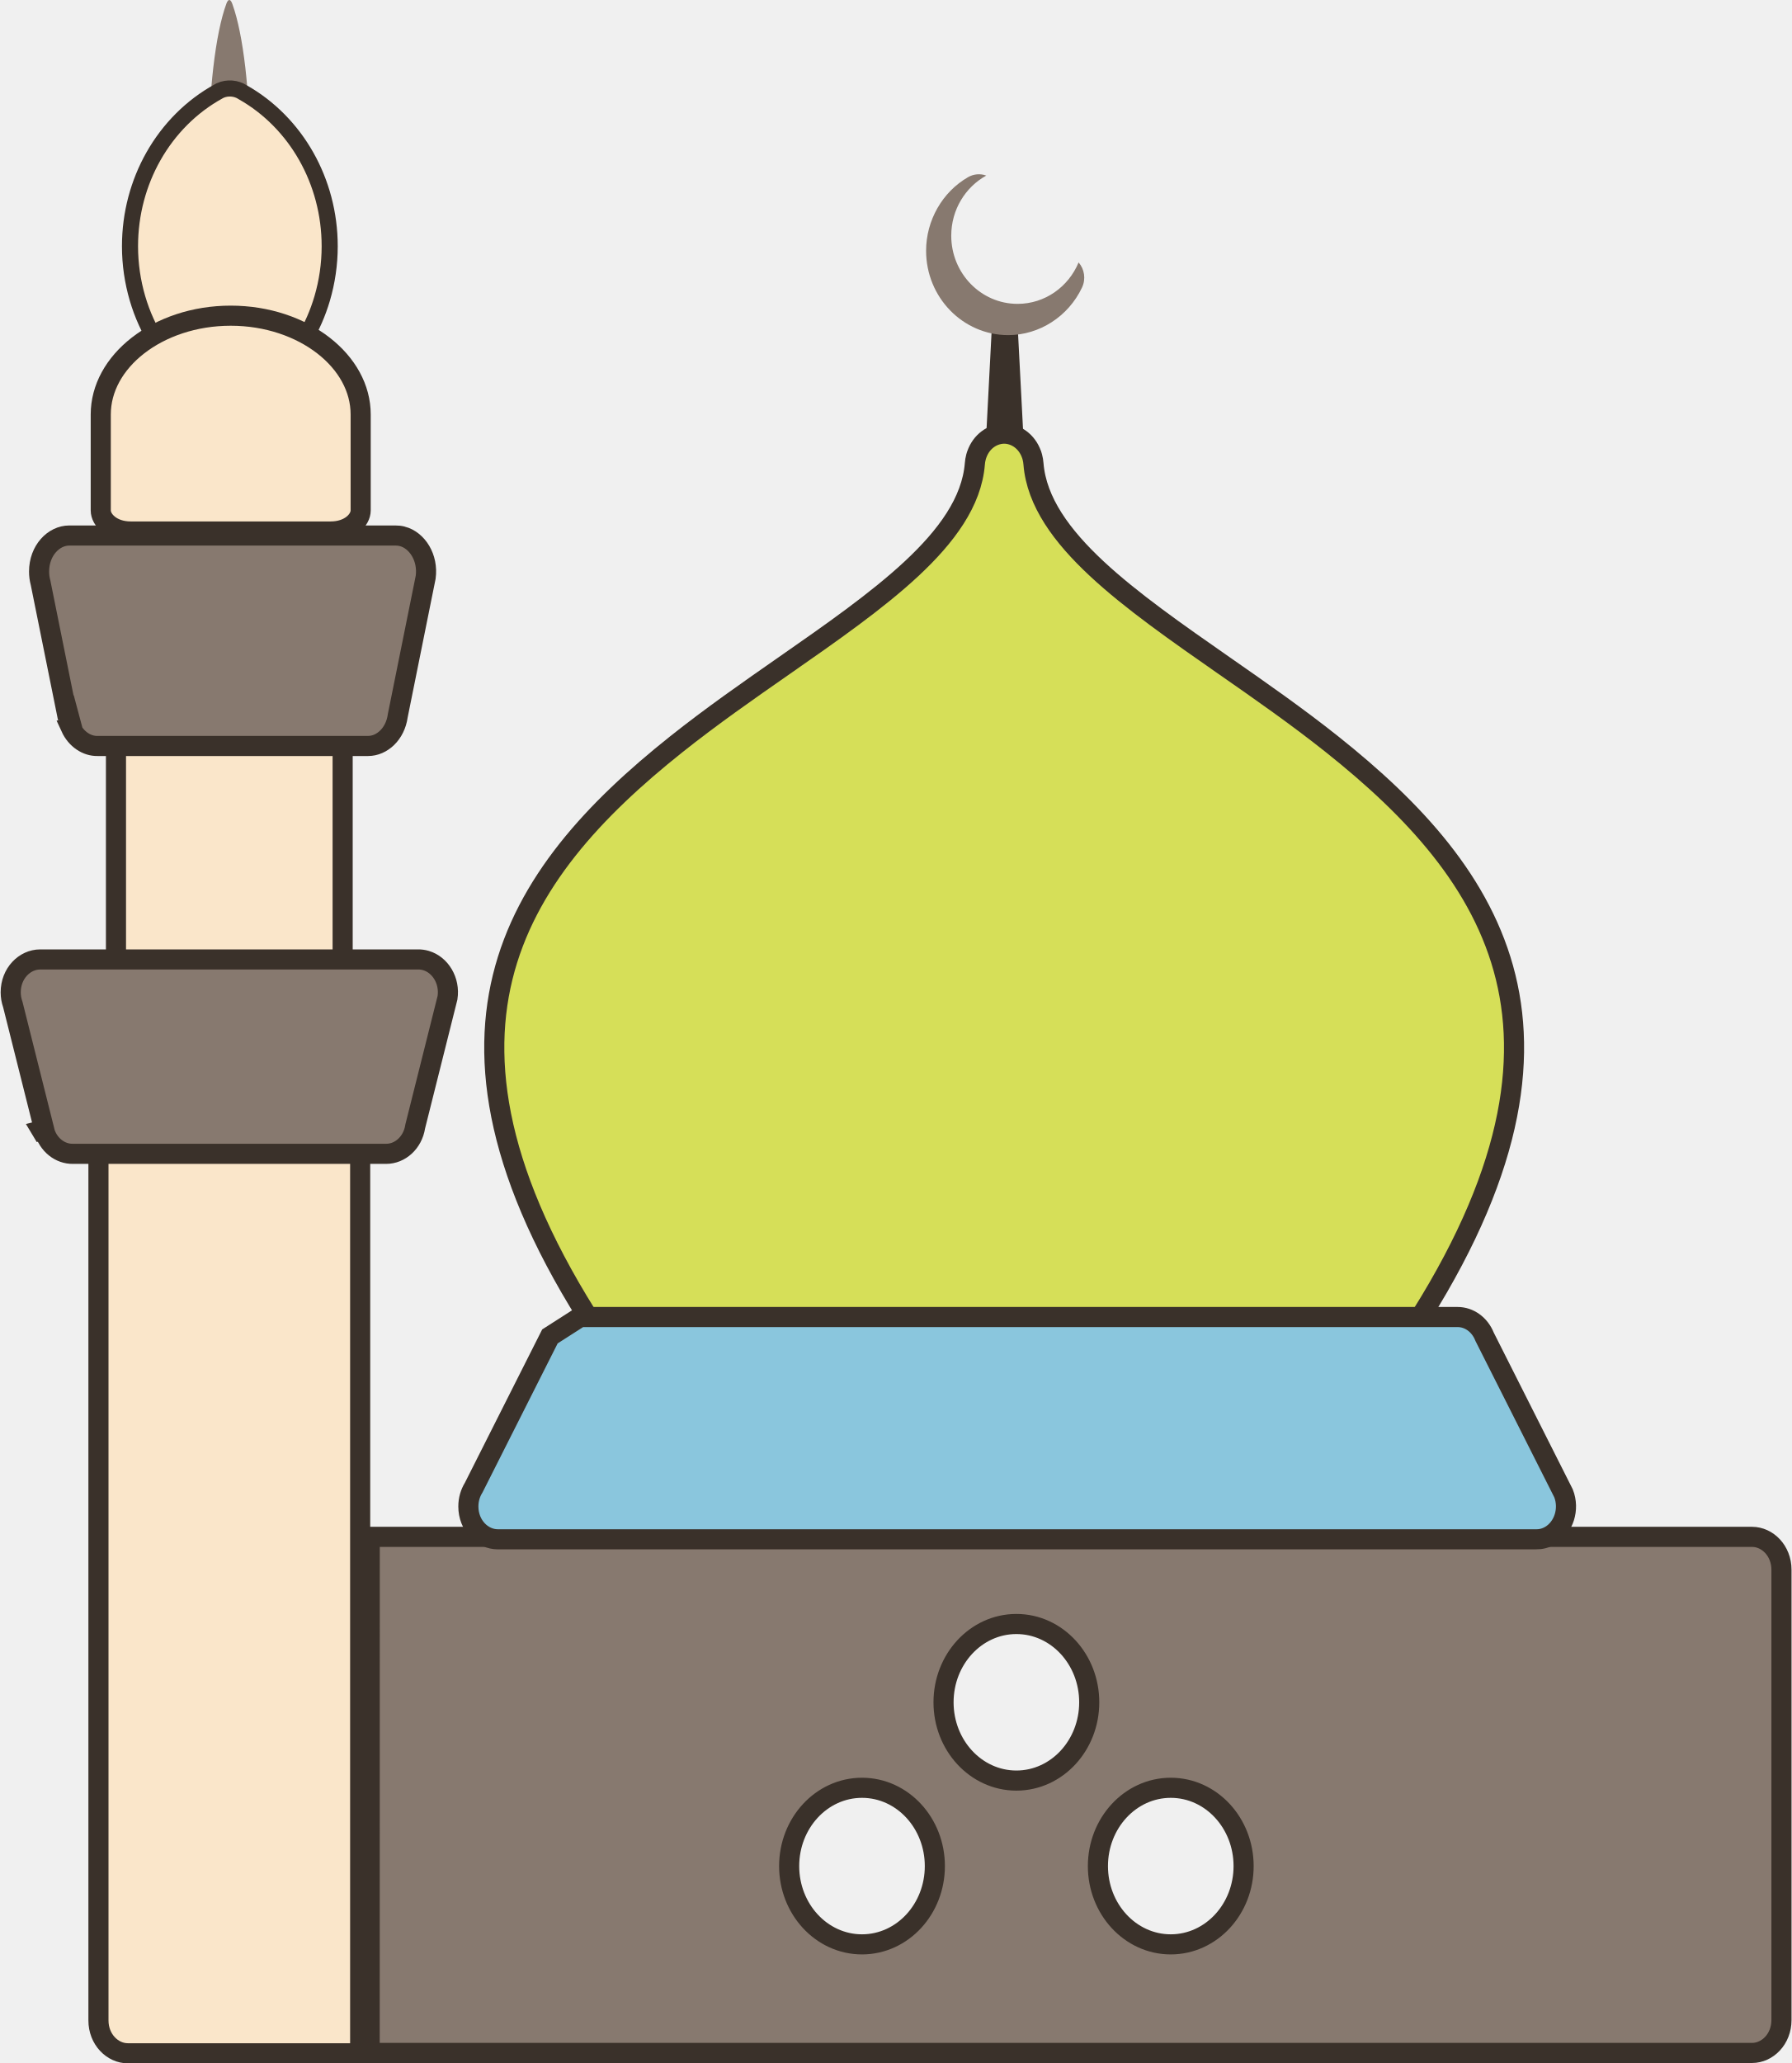
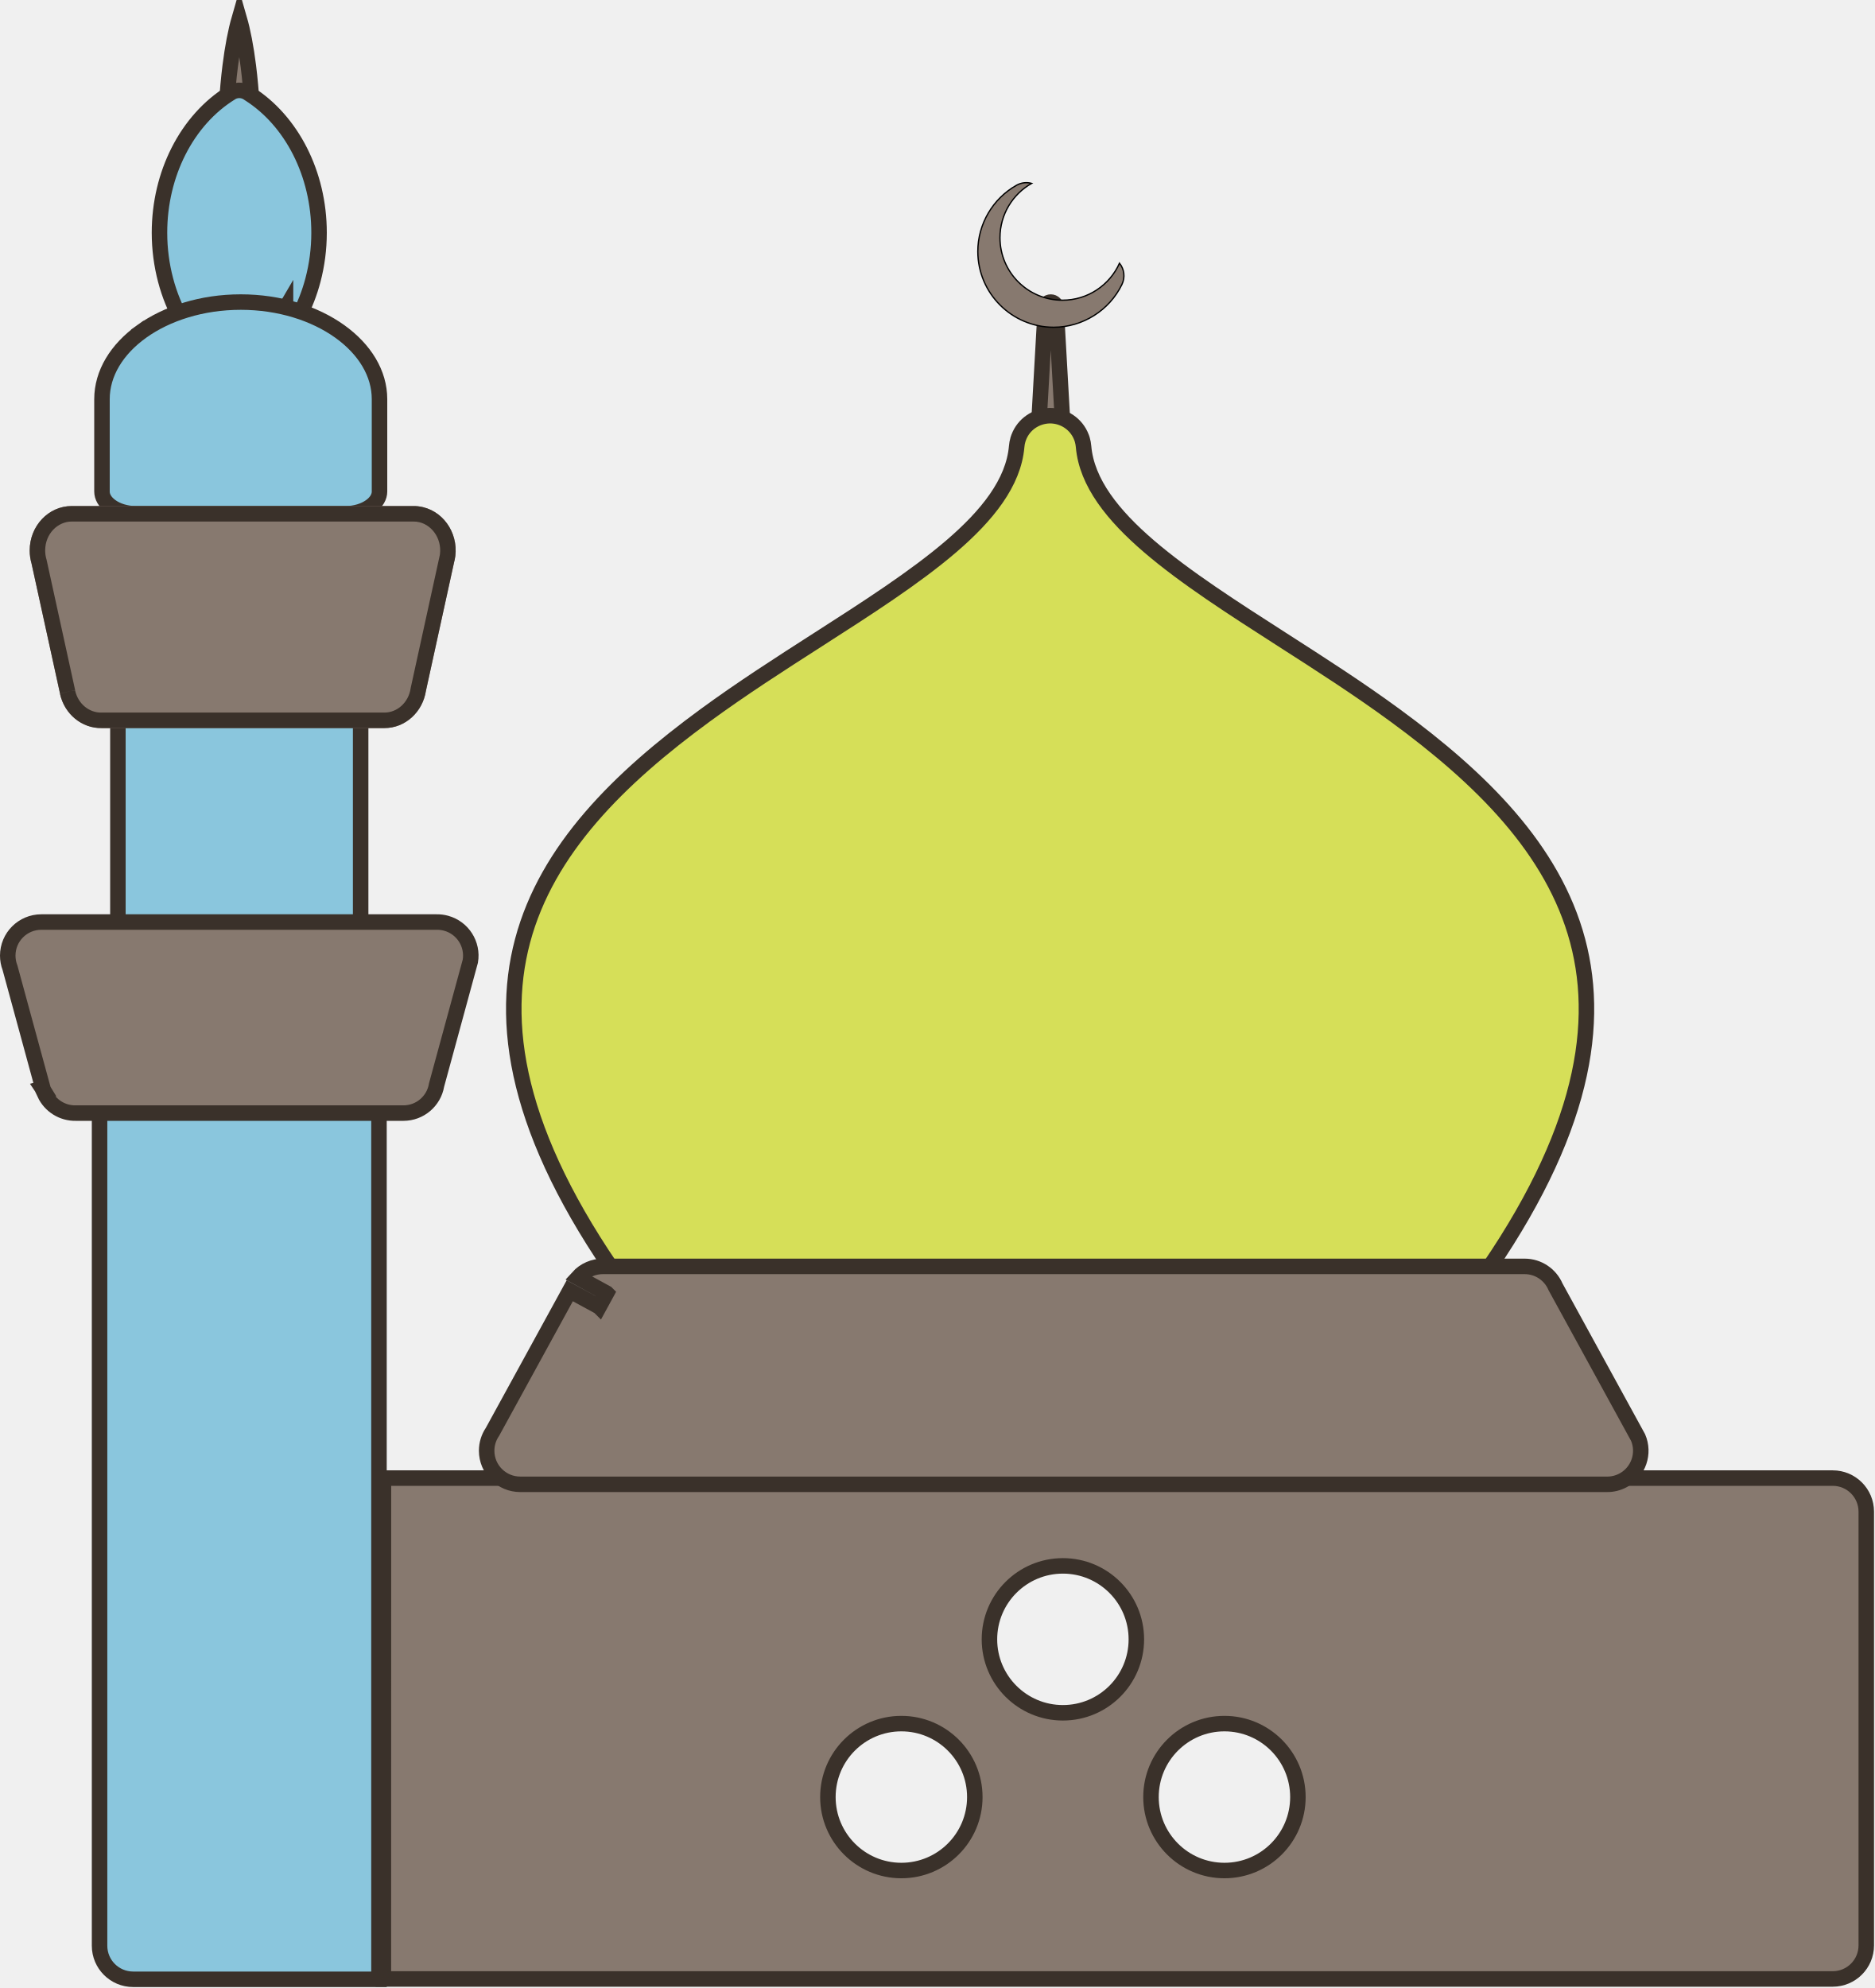
- <svg xmlns="http://www.w3.org/2000/svg" width="1337" height="1539" viewBox="0 0 1337 1539" fill="none">
-   <path d="M751.55 238.154V238.349L751.56 238.543L756.93 341.832C756.85 347.022 753.085 350.162 749.704 350.162C746.324 350.162 742.559 347.022 742.479 341.832L747.849 238.543L747.859 238.349V238.154C747.859 237.224 748.203 236.501 748.615 236.053C749.017 235.616 749.407 235.5 749.705 235.5C750.002 235.5 750.392 235.616 750.794 236.053C751.206 236.501 751.55 237.224 751.55 238.154Z" fill="#87796F" stroke="#3A312A" stroke-width="15" />
-   <path d="M159.842 187.75C158.519 177.544 157.471 166.334 156.759 154.43C156.032 142.281 155.64 129.457 155.64 116.286C155.64 92.313 156.917 69.794 159.132 50.574C161.47 30.29 164.865 13.648 168.928 2.727L168.923 2.688C170.406 -1.292 172.232 -0.717 173.553 3.516C177.489 14.442 180.78 30.77 183.062 50.575C185.276 69.795 186.555 92.314 186.555 116.286C186.555 129.459 186.162 142.282 185.435 154.43C184.687 166.927 183.57 178.657 182.152 189.265L178.574 180.063L182.165 189.304C181.38 195.169 179.965 198.404 178.518 198.324H163.62C161.947 198.324 160.504 193.994 159.842 187.75Z" fill="#87796F" />
-   <path d="M275.876 1146.5H1307.26C1318.81 1146.5 1329.22 1156.87 1329.22 1171V1507C1329.22 1521.13 1318.81 1531.5 1307.26 1531.5H275.83C275.831 1467.34 275.842 1403.17 275.853 1339.01V1339C275.864 1274.84 275.875 1210.67 275.876 1146.5ZM681.825 1351.02C672.057 1340.41 658.396 1333.69 643.176 1333.69C627.957 1333.69 614.297 1340.41 604.529 1351.02C594.77 1361.63 588.822 1376.17 588.822 1392.1C588.822 1408.03 594.77 1422.57 604.529 1433.17C614.297 1443.78 627.957 1450.5 643.176 1450.5C658.396 1450.5 672.057 1443.78 681.825 1433.17C691.584 1422.57 697.531 1408.03 697.531 1392.1C697.531 1376.17 691.584 1361.63 681.825 1351.02ZM797.012 1228.83C787.244 1218.22 773.584 1211.5 758.365 1211.5C743.145 1211.5 729.485 1218.22 719.717 1228.83C709.958 1239.44 704.011 1253.98 704.011 1269.91C704.011 1285.84 709.958 1300.38 719.717 1310.98C729.485 1321.59 743.145 1328.31 758.365 1328.31C773.584 1328.31 787.244 1321.59 797.012 1310.98C806.771 1300.38 812.719 1285.84 812.719 1269.91C812.719 1253.98 806.771 1239.44 797.012 1228.83ZM912.201 1351.02C902.433 1340.41 888.773 1333.69 873.553 1333.69C858.333 1333.69 844.673 1340.41 834.904 1351.02C825.146 1361.63 819.198 1376.17 819.198 1392.1C819.198 1408.03 825.146 1422.57 834.904 1433.17C844.673 1443.78 858.333 1450.5 873.553 1450.5C888.773 1450.5 902.433 1443.78 912.201 1433.17C921.959 1422.57 927.907 1408.03 927.907 1392.1C927.907 1376.17 921.96 1361.63 912.201 1351.02Z" fill="#87796F" stroke="#3A312A" stroke-width="15" />
-   <path d="M118.218 256.986L118.097 256.753L117.956 256.532C111.359 246.143 106.141 234.731 102.591 222.612L102.591 222.612C98.96 210.221 97 197.145 97 183.717C97 159.261 103.381 136.317 114.417 116.754L114.417 116.754C126.061 96.109 142.95 79.222 163.096 68.161L164.216 67.546C169.729 65.051 176.27 65.662 181.007 68.762L181.167 68.866L181.333 68.96C200.85 80.027 217.215 96.599 228.583 116.755C239.616 136.318 246 159.263 246 183.717C246 197.147 244.04 210.222 240.409 222.611L240.409 222.612C237.205 233.549 232.644 243.909 226.935 253.461L213.232 246.26L213.231 246.259L207.648 256.881L207.649 256.882L218.965 262.832C216.411 264.254 213.383 265.035 210.216 264.999L210.182 264.998H210.148H132.56C125.916 264.998 120.554 261.493 118.218 256.986Z" fill="#FAE6CA" stroke="#3A312A" stroke-width="12" />
-   <path d="M771.113 345.987L771.115 346.014L771.117 346.041C773.393 374.42 792.427 400.1 818.279 424.193C844.212 448.362 878.433 472.205 913.51 496.644L913.818 496.858L916.945 492.369L913.818 496.858C940.536 515.474 967.786 534.465 993.884 555.232C1054.85 603.749 1106.12 658.45 1123.43 728.96C1140.66 799.17 1124.64 886.964 1046.65 1002.66C1039.39 1013.42 1025.97 1015.44 1016.46 1007.87L1014.86 1006.59L1012.82 1006.31C961.014 999.089 857.792 998.64 753.822 1000.18C691.995 1001.09 629.054 1002.74 576.286 1004.11C540.55 1005.04 509.479 1005.85 486.578 1006.24L484.026 1006.28L482.03 1007.87C472.519 1015.44 459.106 1013.42 451.846 1002.66C373.849 886.963 357.829 799.17 375.062 728.959C392.369 658.45 443.638 603.749 504.608 555.232C530.705 534.465 557.956 515.474 584.674 496.858L580.387 490.705L584.674 496.858L584.982 496.644C620.06 472.204 654.281 448.362 680.213 424.193C706.065 400.1 725.1 374.42 727.375 346.041L727.377 346.014L727.379 345.987C727.504 344.267 727.79 342.596 728.218 340.993L728.222 340.979L728.225 340.966L728.237 340.92L728.377 340.423L728.387 340.388L728.416 340.288L728.501 340.012L728.519 339.952L728.62 339.636L728.639 339.575L728.641 339.569L728.665 339.497L728.823 339.031L728.83 339.013L728.836 338.996C732.203 329.477 740.225 323.716 749.054 323.5C757.953 323.492 766.236 329.326 769.656 338.996L769.66 339.006L769.664 339.017L769.829 339.502L769.851 339.568L769.853 339.575L769.874 339.641L769.973 339.952L769.991 340.011L770.076 340.287L770.105 340.389L770.115 340.423L770.254 340.917L770.265 340.959L770.27 340.977L770.275 340.996C770.703 342.595 770.988 344.264 771.113 345.987Z" fill="#D6DF58" stroke="#3A312A" stroke-width="15" />
-   <path d="M95.413 810.747H246.781C258.332 810.747 268.735 821.119 268.735 835.247V1415.13V1507.25V1531.75H246.781H200.244H95.413C83.862 1531.75 73.459 1521.38 73.459 1507.25V835.247C73.459 821.119 83.862 810.747 95.413 810.747Z" fill="#FAE6CA" stroke="#3A312A" stroke-width="15" />
-   <path d="M233.707 764.757H108.487C96.936 764.757 86.533 754.384 86.533 740.256V532.255C86.533 518.126 96.936 507.754 108.487 507.754H233.707C245.258 507.754 255.661 518.126 255.661 532.255V740.256C255.661 754.384 245.258 764.757 233.707 764.757Z" fill="#FAE6CA" stroke="#3A312A" stroke-width="15" />
-   <path d="M54.56 860.757H54.485L54.41 860.758C45.045 860.946 35.742 854.193 32.895 842.848L30.983 843.328L30.974 843.316L33.008 842.805L9.636 749.671L9.556 749.355L9.45 749.048C8.512 746.331 7.99 743.37 7.99 740.256C7.99 726.127 18.393 715.755 29.944 715.755H311.73H311.8L311.87 715.754C313.835 715.717 315.848 715.976 317.866 716.574L317.866 716.574C328.552 719.739 335.855 731.616 333.902 744.315L333.275 746.814L309.894 839.981L309.815 840.295L309.763 840.615C307.845 852.526 298.494 860.757 288.156 860.757H54.56Z" fill="#87796F" stroke="#3A312A" stroke-width="15" />
-   <path d="M1107.6 996.953L1107.72 997.24L1107.86 997.517L1165.53 1111.88L1166.6 1114.01C1171.26 1125.8 1166.81 1139.48 1156.8 1145.44C1153.39 1147.47 1149.77 1148.37 1146.24 1148.33L1146.19 1148.32H1146.14H371.417C359.866 1148.32 349.463 1137.95 349.463 1123.82C349.463 1118.66 350.892 1113.92 353.286 1110.02L353.45 1109.75L353.591 1109.47L410.323 996.962L432.908 982.502H1087.58C1096.19 982.502 1104.04 988.139 1107.6 996.953Z" fill="#8AC6DD" stroke="#3A312A" stroke-width="15" />
-   <path d="M172.146 235.5H172.147C199.364 235.5 223.84 244.149 241.347 257.756C258.849 271.362 269.113 289.639 269.113 309.202V380.799C269.113 387.821 260.974 396.5 246.765 396.5H97.528C83.318 396.5 75.18 387.821 75.18 380.799V309.202C75.18 289.638 85.444 271.362 102.946 257.756C120.453 244.149 144.928 235.5 172.146 235.5Z" fill="#FAE6CA" stroke="#3A312A" stroke-width="15" />
-   <path d="M72.832 556.496H72.77L72.707 556.497C64.897 556.628 56.867 551.57 52.738 542.545L53.587 542.314L49.719 527.821L49.07 527.991L30.317 434.987L30.271 434.762L30.212 434.539C29.532 431.984 29.16 429.253 29.16 426.403C29.16 410.54 40.156 399.504 51.618 399.504H294.961H295.025L295.089 399.503C296.784 399.474 298.515 399.675 300.26 400.139L300.262 400.14C311.288 403.071 319.609 416.028 317.61 430.636L317.202 432.662L296.849 533.594L296.805 533.816L296.773 534.041C294.884 547.588 284.995 556.496 274.624 556.496H72.832Z" fill="#87796F" stroke="#3A312A" stroke-width="15" />
-   <path d="M735.888 130.979C731.559 129.403 726.616 129.681 722.297 132.169C712.685 137.712 704.875 145.752 699.454 155.265C694.012 164.817 691 175.753 691 187.049C691 204.429 697.859 220.168 708.943 231.561C720.029 242.951 735.344 250 752.256 250C763.889 250 775.096 246.528 784.723 240.33C794.332 234.142 802.259 225.271 807.357 214.457C810.35 208.087 809.113 200.745 804.792 195.781C797.241 213.951 779.696 226.686 759.256 226.686C731.922 226.686 709.763 203.913 709.763 175.823C709.763 156.419 720.338 139.555 735.888 130.979Z" fill="#87796F" />
+ <svg xmlns="http://www.w3.org/2000/svg" width="1452" height="1540" viewBox="0 0 1452 1540" fill="none">
+   <path d="M818.154 238.154V238.323L818.164 238.492L824 341.812C823.92 347.265 819.473 351.662 814 351.662C808.528 351.662 804.081 347.265 804.001 341.812L809.837 238.492L809.847 238.323V238.154C809.847 235.86 811.707 234 814 234C816.294 234 818.154 235.86 818.154 238.154Z" fill="#87796F" stroke="#3A312A" stroke-width="12" />
+   <path d="M179.092 187.063L179.083 186.988L179.073 186.913C177.659 176.871 176.534 165.811 175.769 154.04L175.769 154.04C174.988 142.023 174.565 129.33 174.565 116.286C174.565 92.532 175.941 70.264 178.314 51.319L178.314 51.319C180.153 36.632 182.576 24.108 185.359 14.446C188.144 24.115 190.567 36.639 192.405 51.32C194.777 70.266 196.154 92.534 196.154 116.286C196.154 129.331 195.731 142.024 194.95 154.04L194.95 154.04C194.344 163.35 193.515 172.213 192.495 180.48L187.956 182.397L187.956 182.398L191.181 190.038C191.007 190.962 190.823 191.72 190.646 192.324H180.074C179.709 191.077 179.35 189.305 179.092 187.063Z" fill="#87796F" stroke="#3A312A" stroke-width="12" />
+   <path d="M297.05 1145H1419.77C1434.13 1145 1445.77 1156.64 1445.77 1171V1507C1445.77 1521.36 1434.13 1533 1419.77 1533H297C297.001 1468.34 297.013 1403.67 297.025 1339.01V1339C297.037 1274.34 297.049 1209.67 297.05 1145ZM738.498 1351.86C728.206 1341.57 713.971 1335.19 698.26 1335.19C682.549 1335.19 668.315 1341.57 658.023 1351.86C647.732 1362.15 641.354 1376.39 641.354 1392.1C641.354 1407.81 647.732 1422.04 658.023 1432.33C668.315 1442.62 682.549 1449 698.26 1449C713.971 1449 728.206 1442.62 738.498 1432.33C748.789 1422.04 755.167 1407.81 755.167 1392.1C755.167 1376.39 748.789 1362.15 738.498 1351.86ZM863.646 1229.67C853.354 1219.38 839.12 1213 823.409 1213C807.698 1213 793.464 1219.38 783.172 1229.67C772.881 1239.96 766.504 1254.2 766.504 1269.91C766.504 1285.62 772.881 1299.85 783.172 1310.14C793.464 1320.43 807.698 1326.81 823.409 1326.81C839.12 1326.81 853.354 1320.43 863.646 1310.14C873.937 1299.85 880.314 1285.62 880.314 1269.91C880.314 1254.2 873.937 1239.96 863.646 1229.67ZM988.795 1351.86C978.503 1341.57 964.269 1335.19 948.558 1335.19C932.847 1335.19 918.612 1341.57 908.32 1351.86C898.029 1362.15 891.651 1376.39 891.651 1392.1C891.651 1407.81 898.029 1422.04 908.32 1432.33C918.612 1442.62 932.847 1449 948.558 1449C964.269 1449 978.503 1442.62 988.795 1432.33C999.086 1422.04 1005.46 1407.81 1005.46 1392.1C1005.46 1376.39 999.086 1362.15 988.795 1351.86Z" fill="#87796F" stroke="#3A312A" stroke-width="12" />
+   <path d="M141.43 249.22L141.325 248.996L141.203 248.781C135.655 239.033 131.258 228.309 128.265 216.905L128.264 216.905C125.203 205.245 123.548 192.933 123.548 180.285C123.548 157.243 128.938 135.653 138.226 117.28L138.226 117.28C148.028 97.889 162.196 82.126 178.981 71.843L179.883 71.29C184.058 69.202 188.966 69.71 192.597 72.361L192.758 72.479L192.927 72.586C209.193 82.877 222.922 98.349 232.492 117.281C241.778 135.654 247.17 157.245 247.17 180.285C247.17 192.935 245.515 205.246 242.454 216.905L242.454 216.905C239.843 226.847 236.167 236.272 231.592 244.983L221.207 238.893L221.197 238.887L221.196 238.886L215.125 249.237L215.126 249.238L224.35 254.65C222.427 255.771 220.226 256.352 217.991 256.324L217.953 256.323H217.915H152.557C147.638 256.323 143.385 253.427 141.43 249.22Z" fill="#8AC6DD" stroke="#3A312A" stroke-width="12" />
+   <path d="M839.406 345.915L839.408 345.939L839.41 345.962C841.846 373.923 862.214 399.293 890.154 423.261C918.223 447.338 955.301 471.116 993.475 495.596L993.724 495.755L996.963 490.705L993.724 495.755C1022.74 514.365 1052.41 533.391 1080.82 554.203C1147.22 602.833 1203.25 657.809 1222.16 728.718C1240.98 799.286 1223.44 887.389 1138.53 1003.31C1130.07 1014.86 1113.84 1017.36 1102.3 1008.9L1101.05 1007.98L1099.51 1007.78C1043.46 1000.6 931.536 1000.14 818.513 1001.68C751.277 1002.59 683.028 1004.23 625.762 1005.61C586.934 1006.54 553.155 1007.35 528.164 1007.73L526.252 1007.76L524.709 1008.9C513.162 1017.36 496.937 1014.86 488.471 1003.31C403.565 887.388 386.027 799.286 404.846 728.718C423.756 657.808 479.785 602.833 546.182 554.203C574.597 533.391 604.259 514.365 633.28 495.755L630.041 490.705L633.28 495.755L633.531 495.595C671.705 471.115 708.783 447.338 736.851 423.26C764.791 399.293 785.159 373.923 787.595 345.962L787.597 345.939L787.599 345.915C787.74 344.133 788.061 342.399 788.546 340.729L788.549 340.718L788.553 340.706L788.569 340.651L788.725 340.14L788.734 340.11L788.77 339.994L788.868 339.7L788.886 339.649L789.001 339.314L789.021 339.257L789.027 339.241L789.051 339.174L789.234 338.677L789.24 338.662L789.246 338.647C793.057 328.73 802.407 322.232 813.26 322C824.236 321.978 833.891 328.582 837.759 338.647L837.762 338.656L837.766 338.665L837.766 338.666L837.956 339.179L837.978 339.241L837.983 339.256L838.005 339.318L838.119 339.649L838.136 339.698L838.235 339.994L838.271 340.111L838.28 340.14L838.436 340.649L838.45 340.7L838.455 340.716L838.46 340.732C838.944 342.398 839.265 344.131 839.406 345.915Z" fill="#D6DF58" stroke="#3A312A" stroke-width="12" />
+   <path d="M103.13 809.247H267.588C281.948 809.247 293.589 820.888 293.589 835.247V1415.13V1507.25V1533.25H267.588H217.027H103.131C88.772 1533.25 77.13 1521.61 77.13 1507.25V835.247C77.13 820.888 88.771 809.247 103.13 809.247Z" fill="#8AC6DD" stroke="#3A312A" stroke-width="12" />
+   <path d="M253.384 766.257H117.336C102.977 766.257 91.335 754.615 91.335 740.256V532.255C91.335 517.896 102.977 506.254 117.336 506.254H253.384C267.743 506.254 279.385 517.896 279.385 532.255V740.256C279.385 754.615 267.743 766.257 253.384 766.257Z" fill="#8AC6DD" stroke="#3A312A" stroke-width="12" />
+   <path d="M58.746 862.257H58.69L58.635 862.258C48.449 862.446 38.952 856.586 34.61 847.248L35.126 846.929L35.153 846.913L33.347 843.971C33.258 843.682 33.172 843.39 33.092 843.095L32.85 843.161L32.845 843.154L33.215 843.053L7.821 749.918L7.748 749.649L7.65 749.389C6.586 746.552 6 743.478 6 740.256C6 725.897 17.642 714.255 32.001 714.255H338.154H338.205L338.257 714.254C340.66 714.213 343.112 714.505 345.556 715.171L345.557 715.172C358.559 718.717 366.553 731.525 364.364 744.539L363.676 747.061L338.273 840.229L338.2 840.498L338.151 840.773C336.016 852.978 325.355 862.257 312.541 862.257H58.746Z" fill="#87796F" stroke="#3A312A" stroke-width="12" />
+   <path d="M467.351 981.002L467.388 981.002H467.425H1181.09C1191.72 981.002 1200.88 987.386 1204.91 996.555L1205.01 996.794L1205.14 997.023L1267.79 1111.39L1268.98 1113.55C1274.23 1125.73 1269.44 1140.13 1257.58 1146.63C1253.51 1148.86 1249.12 1149.88 1244.79 1149.83L1244.76 1149.82H1244.72H403.001C388.642 1149.82 377 1138.18 377 1123.82C377 1118.49 378.602 1113.54 381.35 1109.42L381.494 1109.21L381.62 1108.98L441.386 999.884L464.117 1012.26L464.13 1012.27L469.883 1001.74L469.87 1001.73L447.691 989.583C452.746 983.971 459.964 980.911 467.351 981.002Z" fill="#87796F" stroke="#3A312A" stroke-width="12" />
+   <path d="M109.806 256.715C129.238 242.812 156.371 234 186.5 234H186.501C216.629 234 243.761 242.812 263.194 256.714C282.643 270.63 294 289.296 294 309.202V380.799C294 384.769 291.761 388.926 287.01 392.325C282.271 395.715 275.417 398 267.571 398H105.429C97.583 398 90.729 395.715 85.99 392.325C81.239 388.926 79 384.769 79 380.799V309.202C79 289.296 90.357 270.63 109.806 256.715ZM109.806 256.715L106.329 251.854L109.806 256.715Z" fill="#8AC6DD" stroke="#3A312A" stroke-width="12" />
+   <mask id="path-11-inside-1_313_961" fill="white">
+     <path d="M297.839 563.996H78.597C63.605 564.227 49.967 553.422 46.447 537.356L55.548 535.077L46.497 537.257L24.418 436.47C23.496 433.285 23 429.906 23 426.403C23 407.406 37.573 392.004 55.548 392.004H319.934C322.52 391.963 325.154 392.246 327.787 392.891C345.298 397.176 356.208 415.654 352.154 434.161L352.086 434.145L329.973 535.077C327.489 551.469 314.049 563.996 297.839 563.996Z" />
+   </mask>
+   <path d="M297.839 563.996H78.597C63.605 564.227 49.967 553.422 46.447 537.356L55.548 535.077L46.497 537.257L24.418 436.47C23.496 433.285 23 429.906 23 426.403C23 407.406 37.573 392.004 55.548 392.004H319.934C322.52 391.963 325.154 392.246 327.787 392.891C345.298 397.176 356.208 415.654 352.154 434.161L352.086 434.145L329.973 535.077C327.489 551.469 314.049 563.996 297.839 563.996Z" fill="#87796F" />
+   <path d="M78.597 563.996V551.996H78.505L78.412 551.998L78.597 563.996ZM46.447 537.356L43.532 525.715L32.232 528.545L34.725 539.924L46.447 537.356ZM55.548 535.077L58.463 546.717L52.738 523.411L55.548 535.077ZM46.497 537.257L34.775 539.825L37.397 551.792L49.307 548.923L46.497 537.257ZM24.418 436.47L36.139 433.902L36.055 433.515L35.945 433.134L24.418 436.47ZM319.934 392.004V404.004H320.028L320.123 404.002L319.934 392.004ZM327.787 392.891L324.932 404.547L324.935 404.547L327.787 392.891ZM352.154 434.161L349.348 445.829L361.255 448.692L363.876 436.729L352.154 434.161ZM352.086 434.145L354.892 422.478L342.984 419.614L340.364 431.577L352.086 434.145ZM329.973 535.077L318.251 532.509L318.168 532.892L318.109 533.279L329.973 535.077ZM297.839 551.996H78.597V575.996H297.839V551.996ZM78.412 551.998C69.447 552.136 60.537 545.598 58.169 534.788L34.725 539.924C39.396 561.246 57.763 576.319 78.782 575.995L78.412 551.998ZM49.362 548.997L58.463 546.717L52.633 523.436L43.532 525.715L49.362 548.997ZM52.738 523.411L43.687 525.591L49.307 548.923L58.358 546.743L52.738 523.411ZM58.219 534.689L36.139 433.902L12.695 439.038L34.775 539.825L58.219 534.689ZM35.945 433.134C35.334 431.026 35 428.769 35 426.403H11C11 431.043 11.658 435.545 12.89 439.805L35.945 433.134ZM35 426.403C35 413.399 44.817 404.004 55.548 404.004V380.004C30.329 380.004 11 401.412 11 426.403H35ZM55.548 404.004H319.934V380.004H55.548V404.004ZM320.123 404.002C321.701 403.978 323.311 404.15 324.932 404.547L330.642 381.236C326.996 380.343 323.34 379.949 319.746 380.005L320.123 404.002ZM324.935 404.547C335.6 407.157 343.21 418.914 340.432 431.593L363.876 436.729C369.207 412.395 354.997 387.195 330.639 381.235L324.935 404.547ZM354.96 422.494L354.892 422.478L349.28 445.812L349.348 445.829L354.96 422.494ZM340.364 431.577L318.251 532.509L341.695 537.645L363.808 436.713L340.364 431.577ZM318.109 533.279C316.424 544.394 307.539 551.996 297.839 551.996V575.996C320.559 575.996 338.554 558.544 341.838 536.875L318.109 533.279Z" fill="#3A312A" mask="url(#path-11-inside-1_313_961)" />
+   <path d="M765.613 165.046C770.816 156.162 778.31 148.654 787.533 143.479C791.221 141.411 795.394 141.016 799.177 142.05C784.536 150.371 774.658 166.107 774.658 184.153C774.658 210.882 796.327 232.551 823.057 232.551C842.76 232.551 859.711 220.776 867.262 203.881C870.897 208.388 871.841 214.759 869.158 220.317C864.266 230.414 856.659 238.697 847.437 244.477C838.197 250.266 827.443 253.507 816.282 253.507C800.053 253.507 785.357 246.925 774.718 236.288C764.081 225.649 757.5 210.953 757.5 194.725C757.5 184.178 760.39 173.967 765.613 165.046Z" fill="#87796F" stroke="black" />
</svg>
